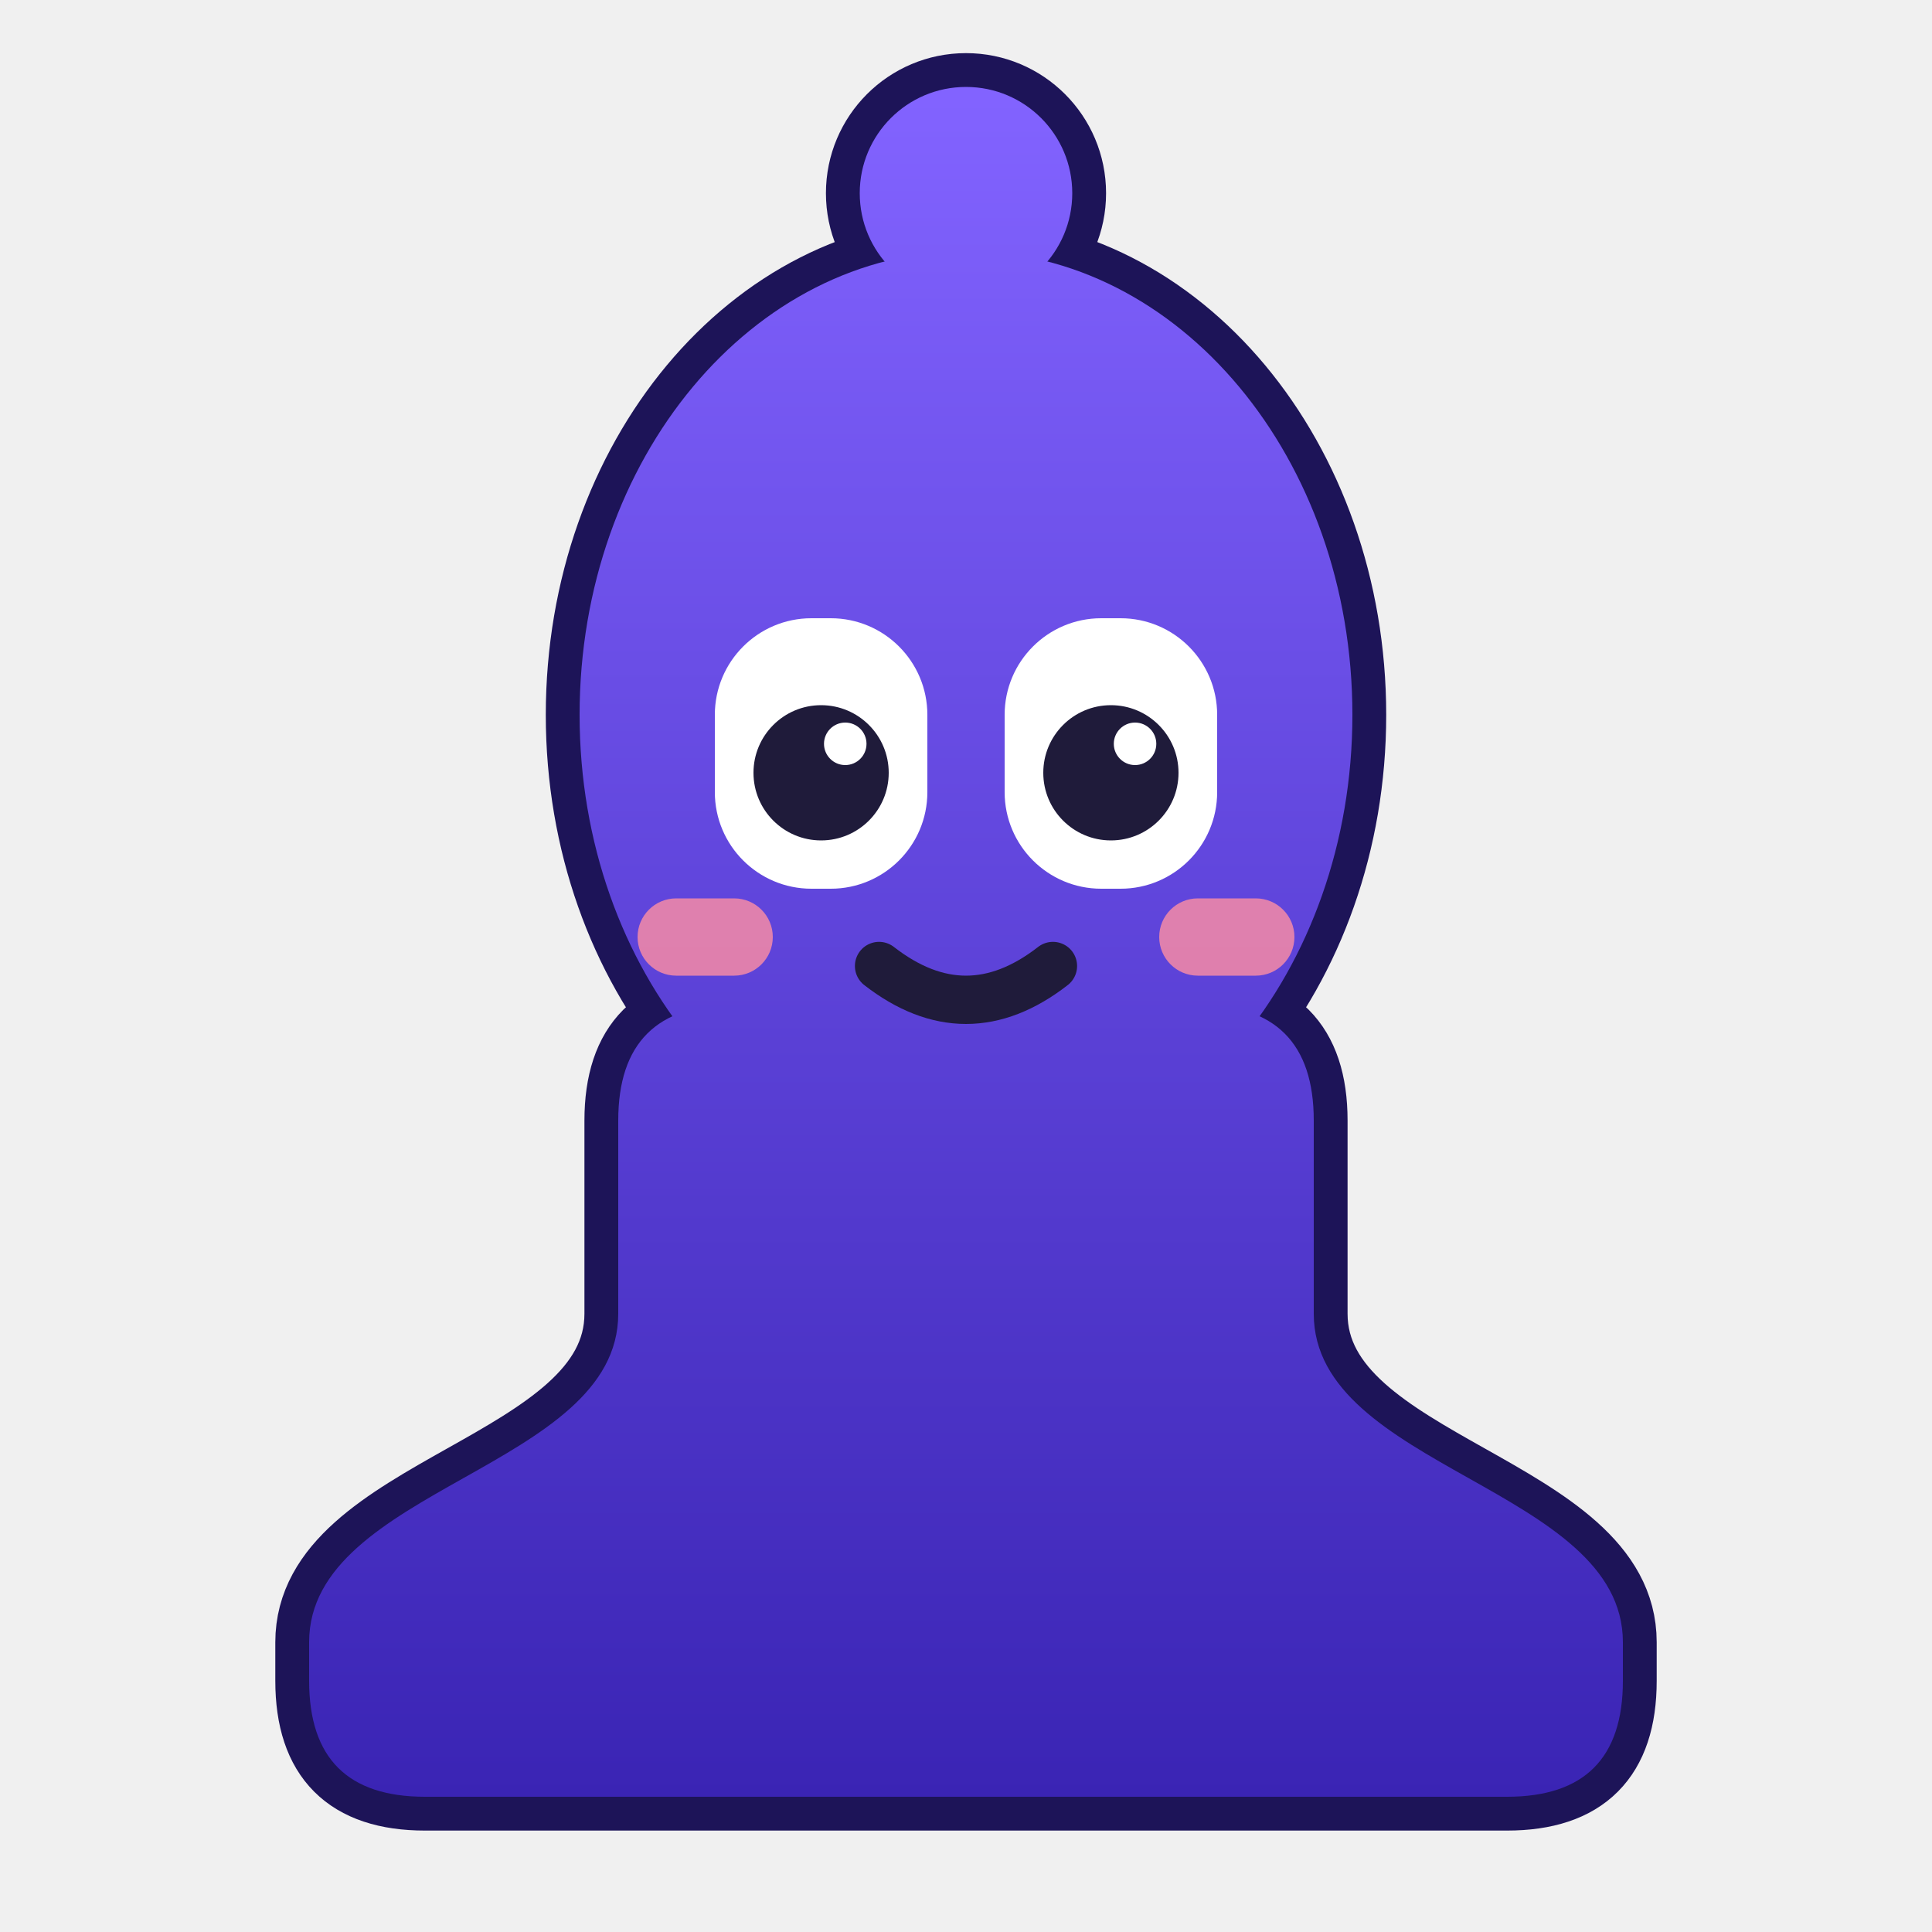
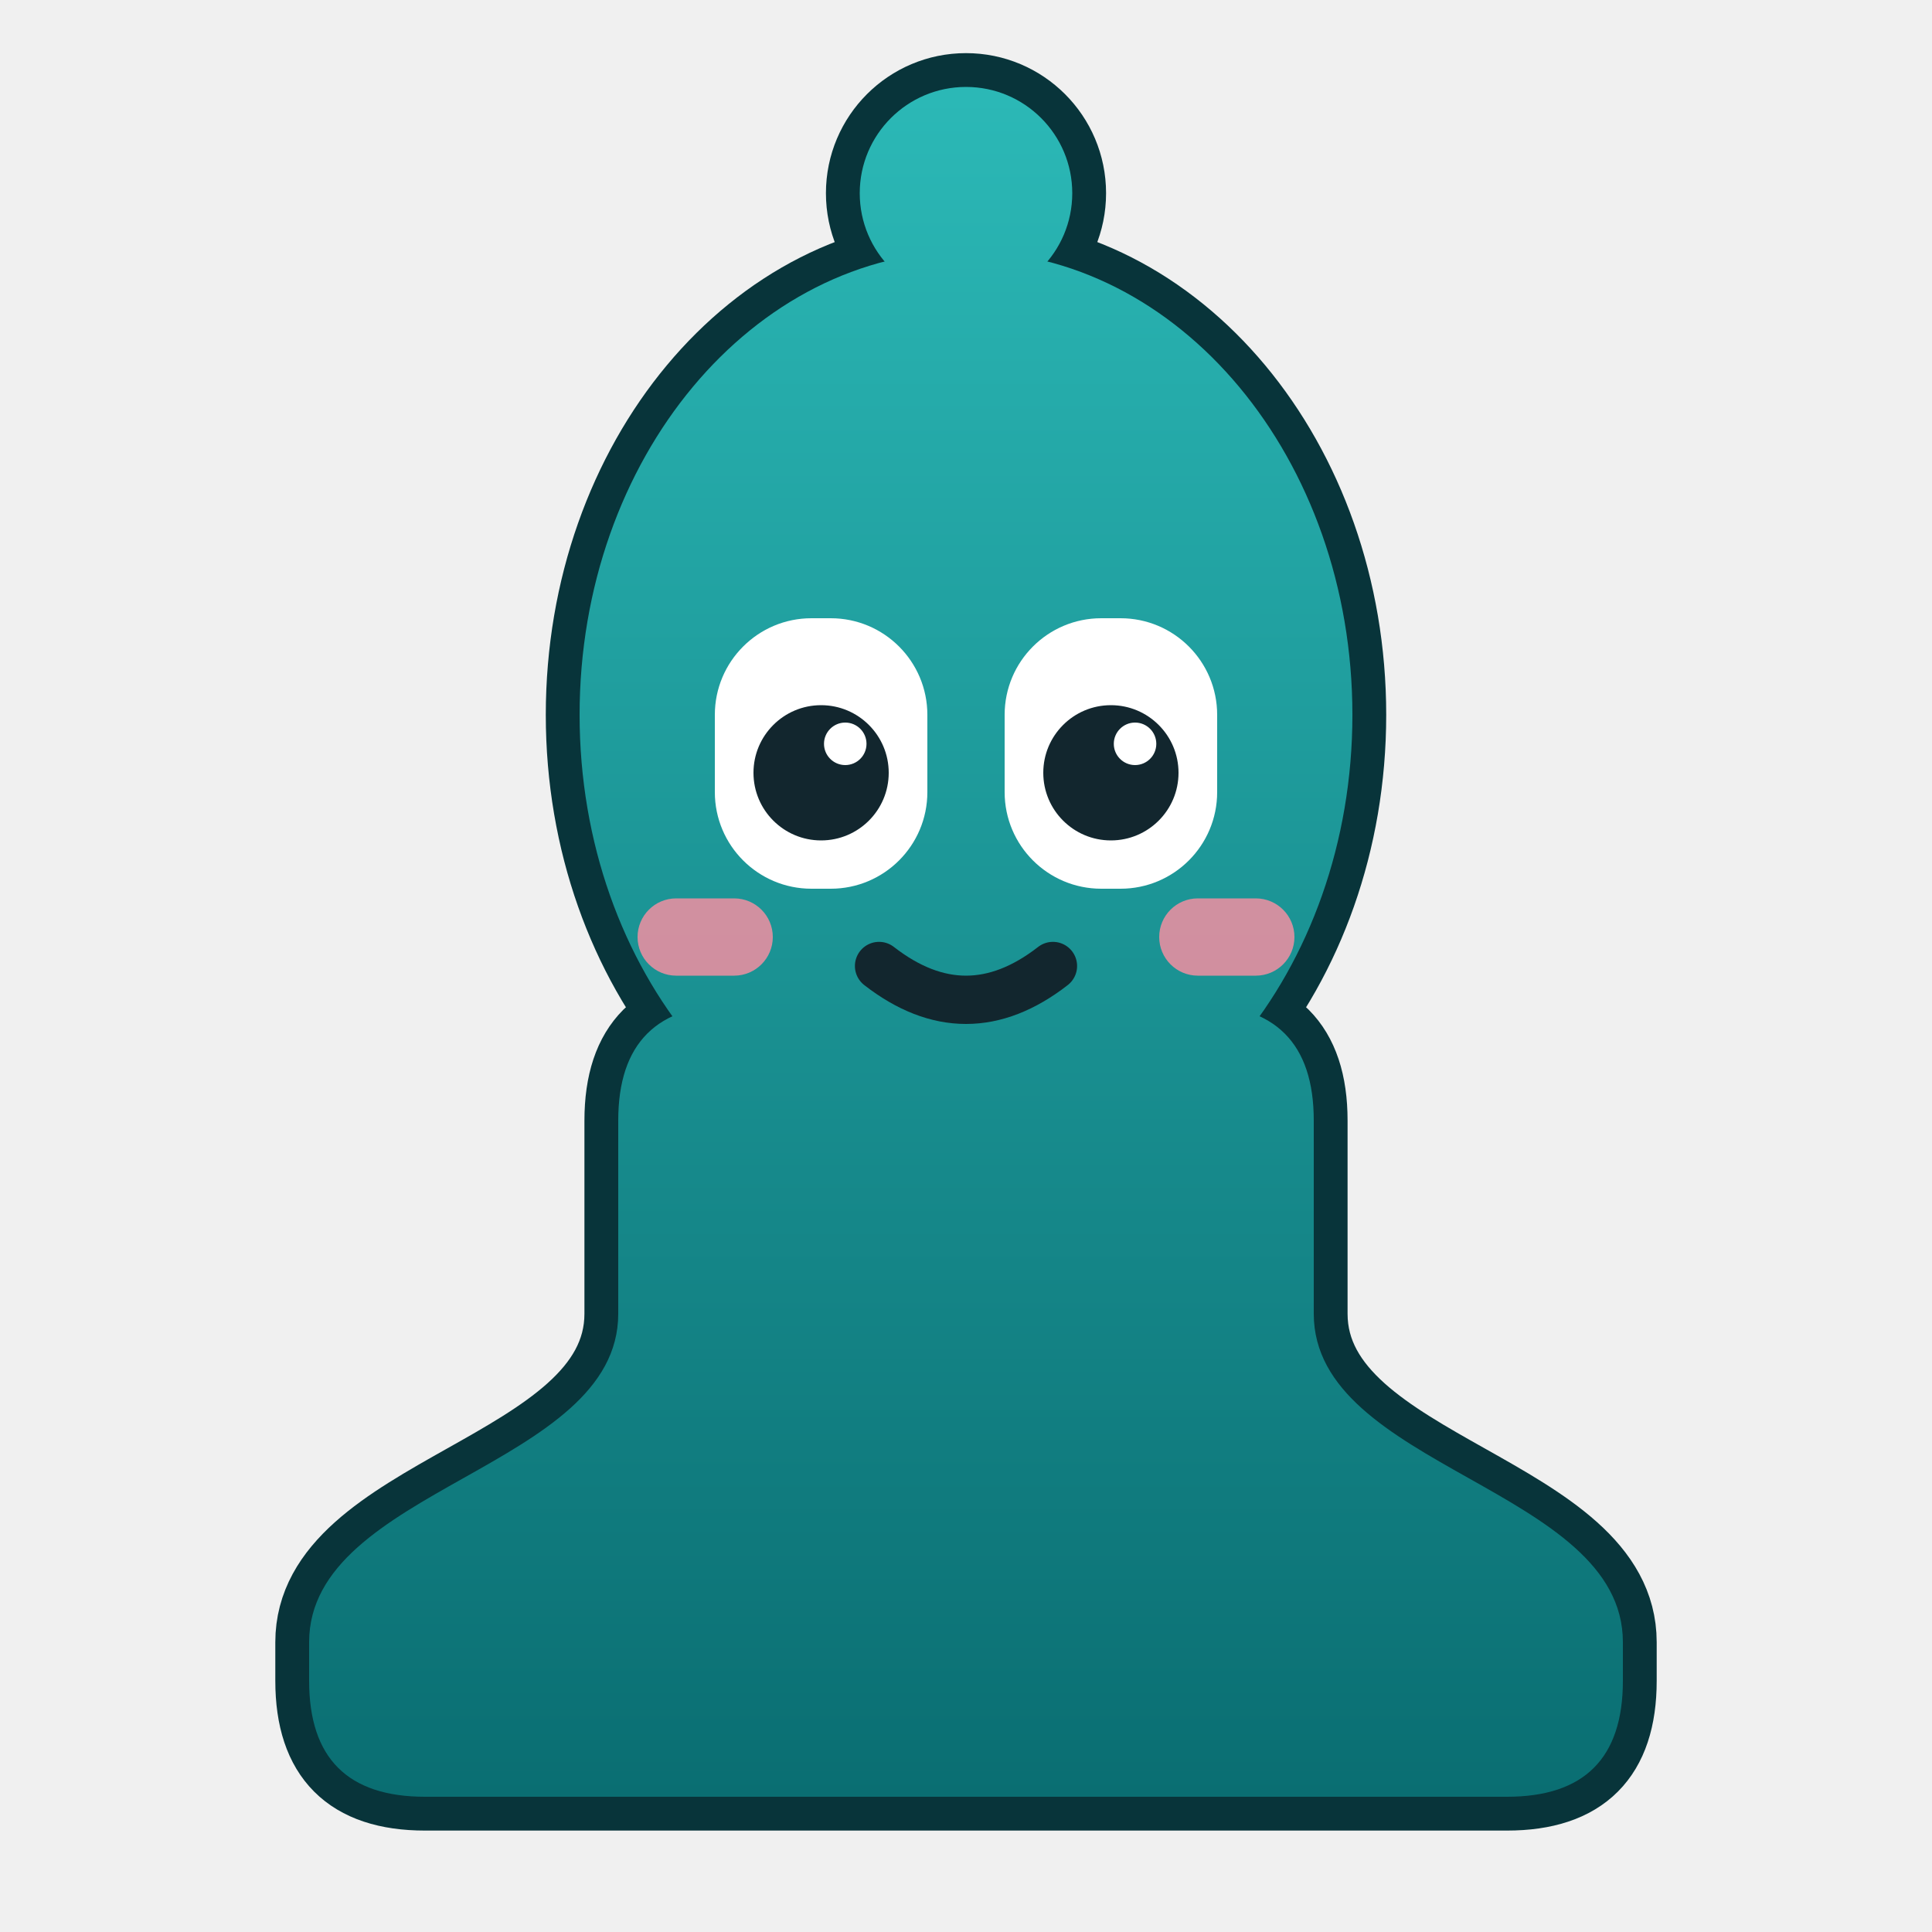
<svg xmlns="http://www.w3.org/2000/svg" xmlns:xlink="http://www.w3.org/1999/xlink" viewBox="0 0 200 200" width="100" height="100">
  <defs>
    <g id="sbb">
      <path d="M64 116 Q64 104 76 104 H124 Q136 104 136 116 V136 C136 152 168 154 168 170 V174 Q168 186 156 186 H44 Q32 186 32 174 V170 C32 154 64 152 64 136Z" />
      <circle cx="100" cy="20" r="11" />
      <ellipse cx="100" cy="74" rx="40" ry="48" />
    </g>
    <linearGradient id="gbb" gradientUnits="userSpaceOnUse" x1="0" y1="10" x2="0" y2="186">
-       <stop offset="0" stop-color="#8263ff" />
-       <stop offset="1" stop-color="#3a24b4" />
+       <stop offset="0" stop-color="#2bb8b6" />
+       <stop offset="1" stop-color="#0a6e72" />
    </linearGradient>
    <radialGradient id="lbb" cx="0.32" cy="0.2" r="0.62">
      <stop offset="0" stop-color="#fff" stop-opacity="0.34" />
      <stop offset="1" stop-color="#fff" stop-opacity="0" />
    </radialGradient>
    <linearGradient id="dbb" gradientUnits="userSpaceOnUse" x1="0" y1="140" x2="0" y2="186">
-       <stop offset="0" stop-color="#1f1b3a" stop-opacity="0" />
-       <stop offset="1" stop-color="#1f1b3a" stop-opacity="0.16" />
+       <stop offset="0" stop-color="#12262e" stop-opacity="0" />
+       <stop offset="1" stop-color="#12262e" stop-opacity="0.16" />
    </linearGradient>
    <clipPath id="cbb">
      <use xlink:href="#sbb" />
    </clipPath>
  </defs>
-   <use xlink:href="#sbb" fill="#1d1458" stroke="#1d1458" stroke-width="7" stroke-linejoin="round" />
+   <use xlink:href="#sbb" fill="#08343a" stroke="#08343a" stroke-width="7" stroke-linejoin="round" />
  <use xlink:href="#sbb" fill="url(#gbb)" />
  <g clip-path="url(#cbb)">
    <rect width="200" height="200" fill="url(#lbb)" />
    <rect y="140" width="200" height="60" fill="url(#dbb)" />
  </g>
  <rect x="74" y="64" width="22" height="28" rx="10" fill="#fff" />
-   <circle cx="85" cy="80" r="7" fill="#1f1b3a" />
+   <circle cx="85" cy="80" r="7" fill="#12262e" />
  <circle cx="87.5" cy="77" r="2.2" fill="#fff" />
  <rect x="104" y="64" width="22" height="28" rx="10" fill="#fff" />
-   <circle cx="115" cy="80" r="7" fill="#1f1b3a" />
+   <circle cx="115" cy="80" r="7" fill="#12262e" />
  <circle cx="117.5" cy="77" r="2.2" fill="#fff" />
  <rect x="66" y="93" width="14" height="8" rx="4" fill="#ff8fa3" opacity="0.8" />
  <rect x="120" y="93" width="14" height="8" rx="4" fill="#ff8fa3" opacity="0.8" />
-   <path d="M91 100 Q100 107 109 100" fill="none" stroke="#1f1b3a" stroke-width="5" stroke-linecap="round" stroke-linejoin="round" />
+   <path d="M91 100 Q100 107 109 100" fill="none" stroke="#12262e" stroke-width="5" stroke-linecap="round" stroke-linejoin="round" />
</svg>
